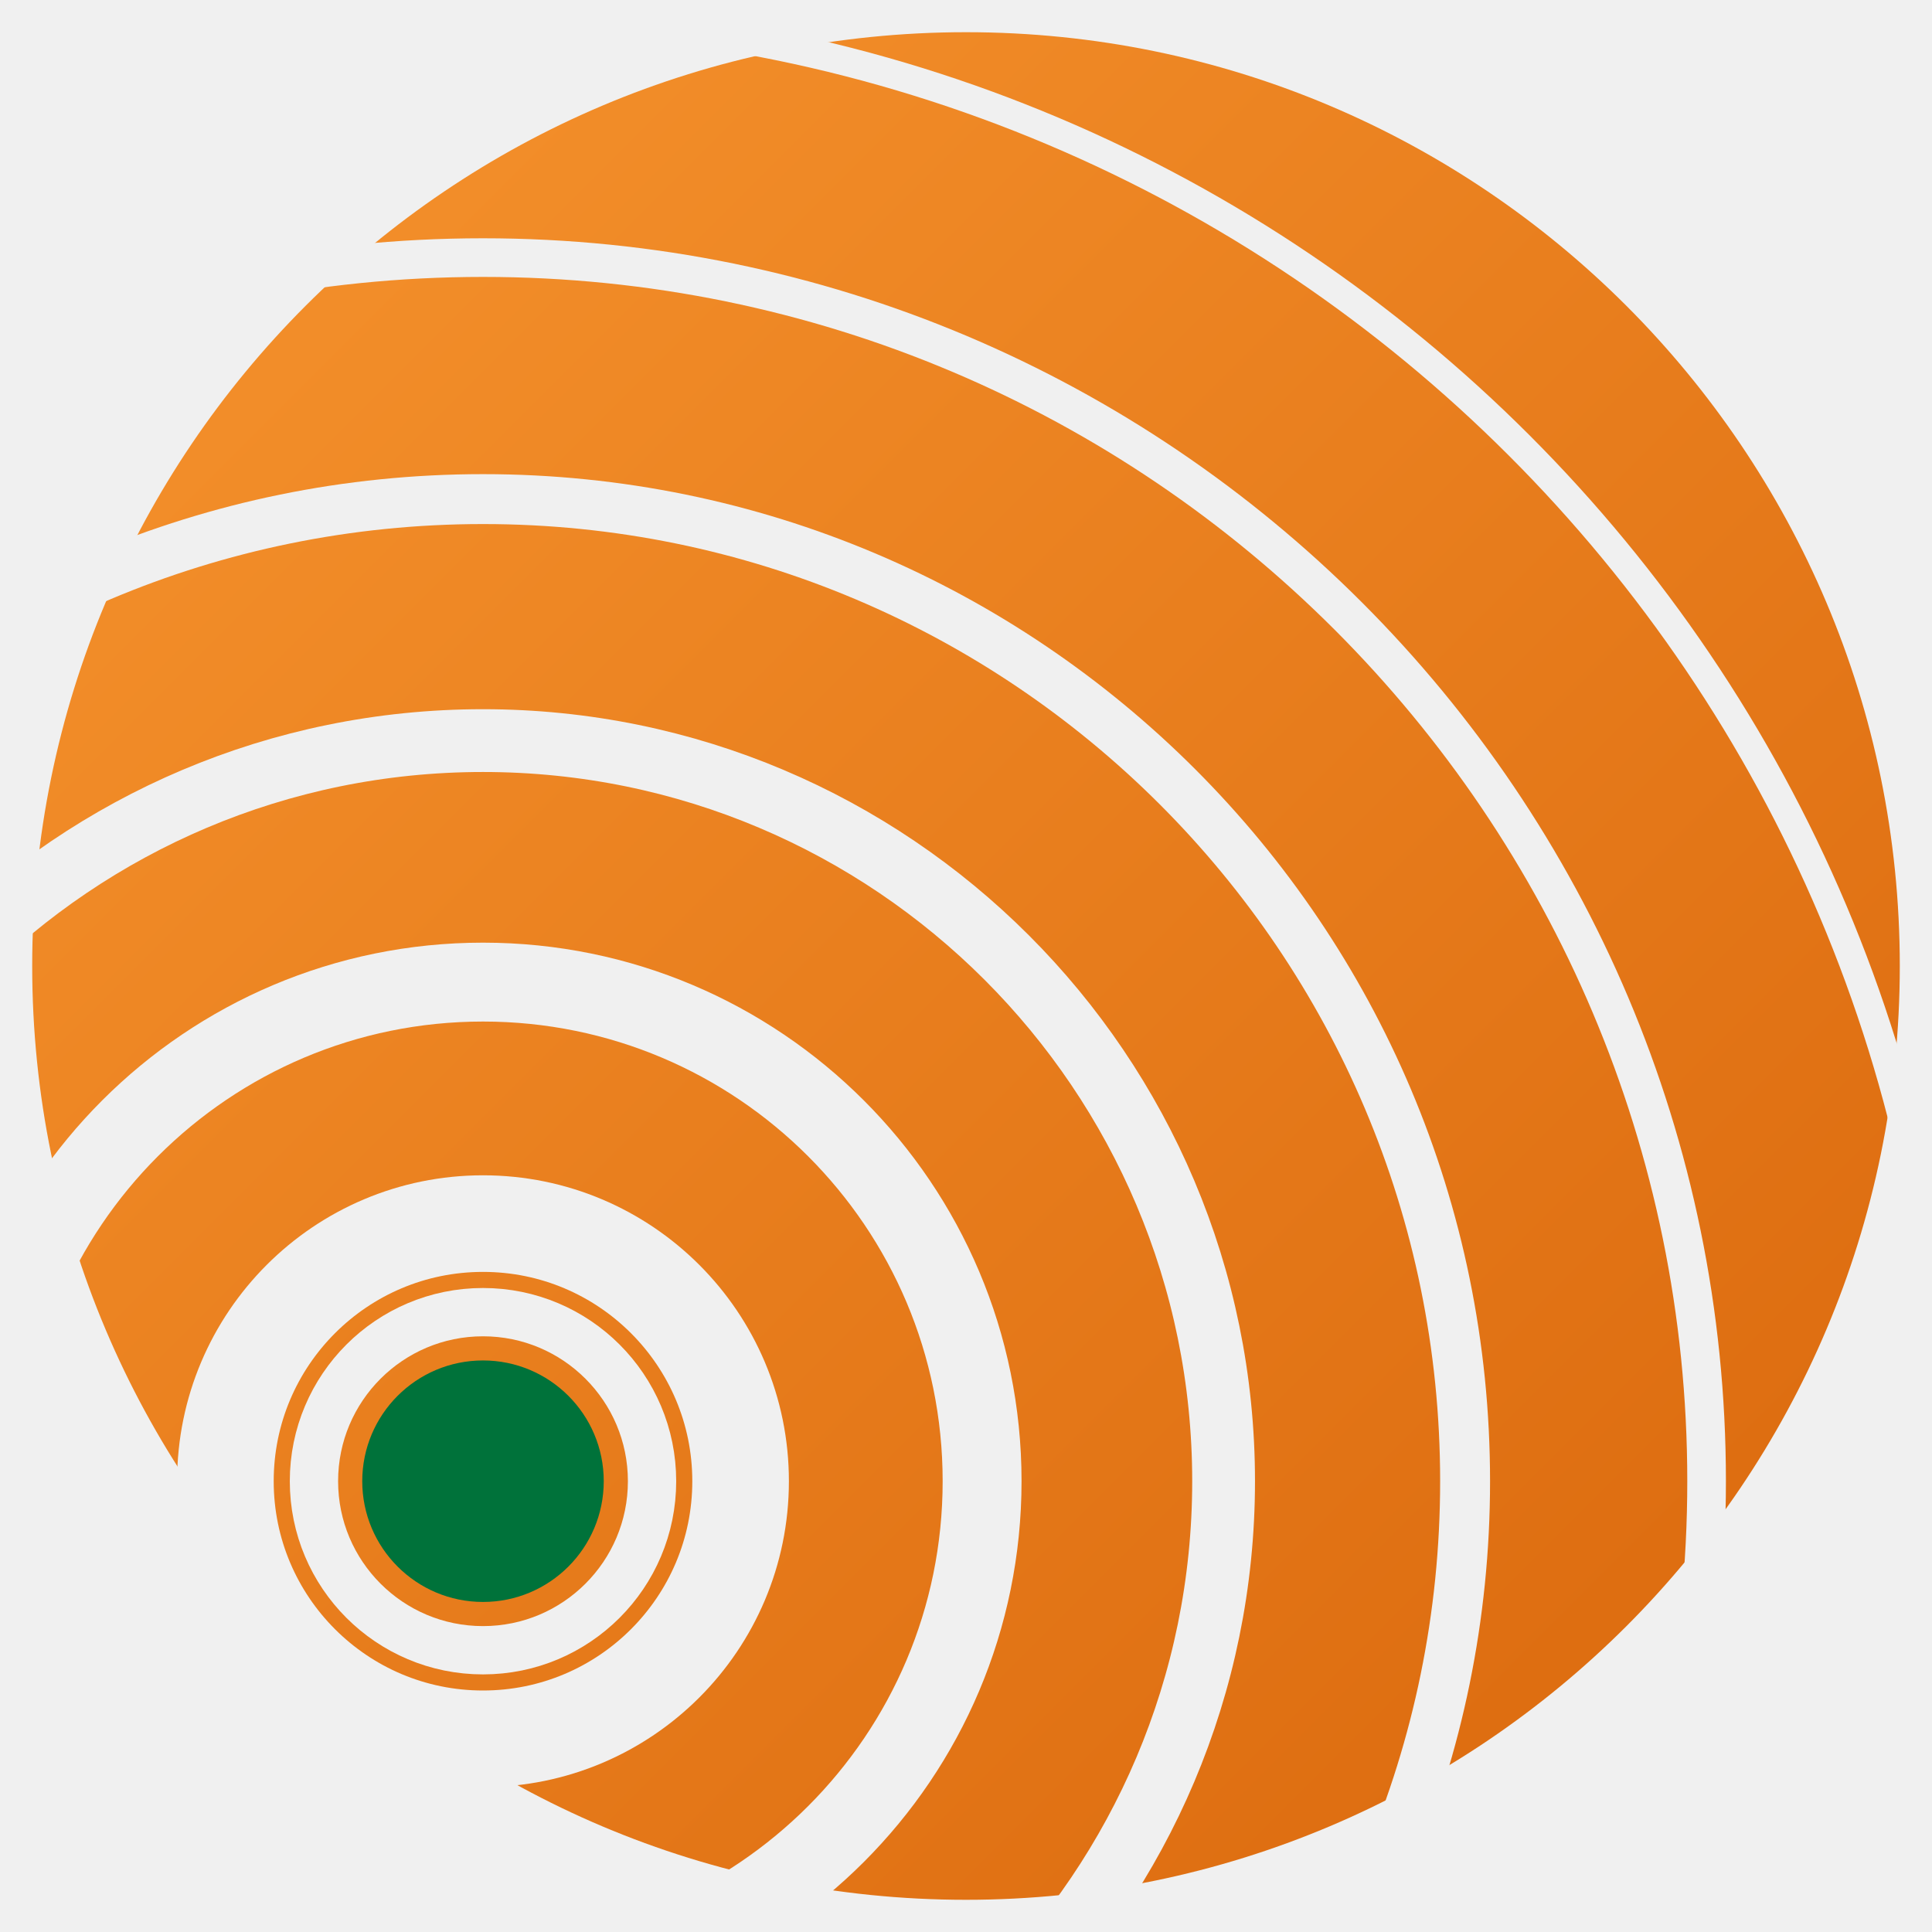
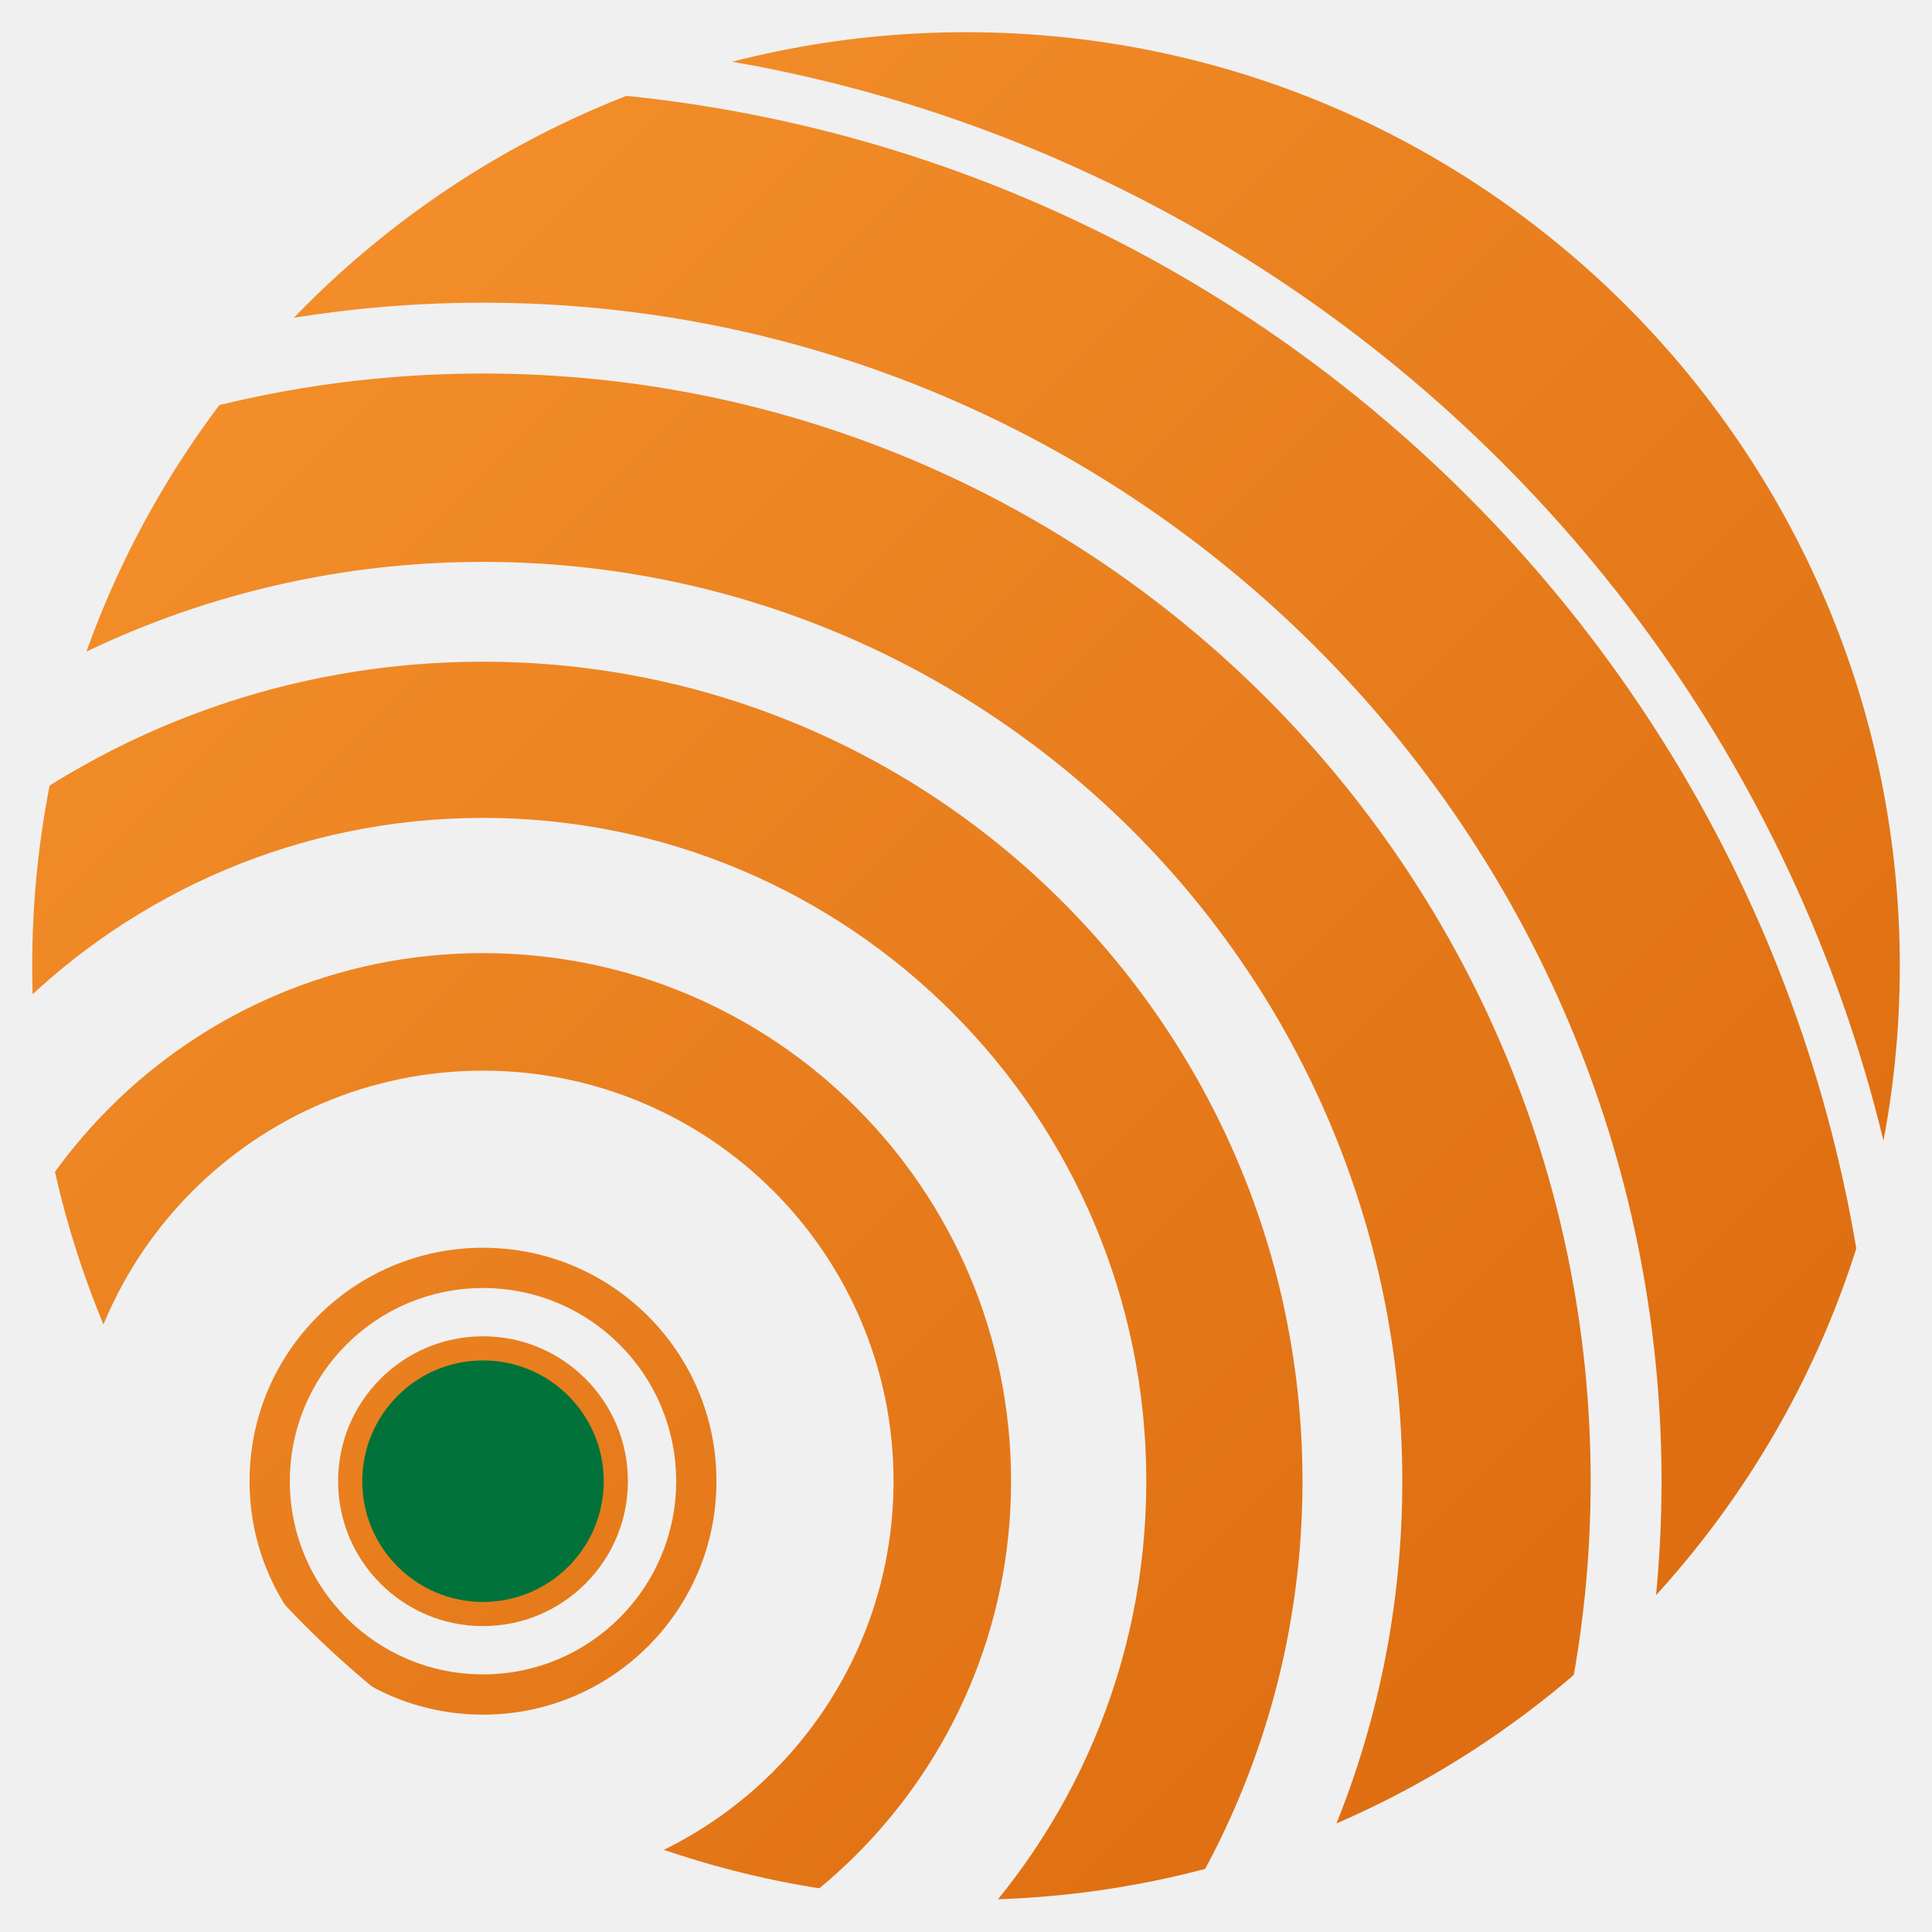
<svg xmlns="http://www.w3.org/2000/svg" viewBox="0 0 120 120" role="img" aria-label="Puls">
  <defs>
    <linearGradient id="bg" x1="0" y1="0" x2="1" y2="1">
      <stop offset="0" stop-color="#f7952f" />
      <stop offset="1" stop-color="#d9660b" />
    </linearGradient>
    <mask id="cut" maskUnits="userSpaceOnUse" x="0" y="0" width="120" height="120">
      <circle cx="60" cy="60" r="58" fill="#fff" />
-       <circle cx="30" cy="92" r="16" fill="none" stroke="#000" stroke-width="6" />
-       <circle cx="30" cy="92" r="31" fill="none" stroke="#000" stroke-width="4.9" />
-       <circle cx="30" cy="92" r="46" fill="none" stroke="#000" stroke-width="3.9" />
-       <circle cx="30" cy="92" r="61" fill="none" stroke="#000" stroke-width="3.1" />
-       <circle cx="30" cy="92" r="76" fill="none" stroke="#000" stroke-width="2.4" />
-       <circle cx="30" cy="92" r="91" fill="none" stroke="#000" stroke-width="1.8" />
-       <circle cx="30" cy="92" r="106" fill="none" stroke="#000" stroke-width="1.3" />
+       <circle cx="30" cy="92" r="20" fill="none" stroke="#000" stroke-width="11" />
+       <circle cx="30" cy="92" r="37" fill="none" stroke="#000" stroke-width="8.4" />
+       <circle cx="30" cy="92" r="54" fill="none" stroke="#000" stroke-width="6.2" />
+       <circle cx="30" cy="92" r="71" fill="none" stroke="#000" stroke-width="4.4" />
+       <circle cx="30" cy="92" r="88" fill="none" stroke="#000" stroke-width="3" />
+       <circle cx="30" cy="92" r="105" fill="none" stroke="#000" stroke-width="2" />
      <circle cx="30" cy="92" r="10.5" fill="none" stroke="#000" stroke-width="3" />
    </mask>
  </defs>
  <rect width="120" height="120" fill="url(#bg)" mask="url(#cut)" />
  <circle class="puls-source" cx="30" cy="92" r="7.5" fill="#00723a" />
</svg>
